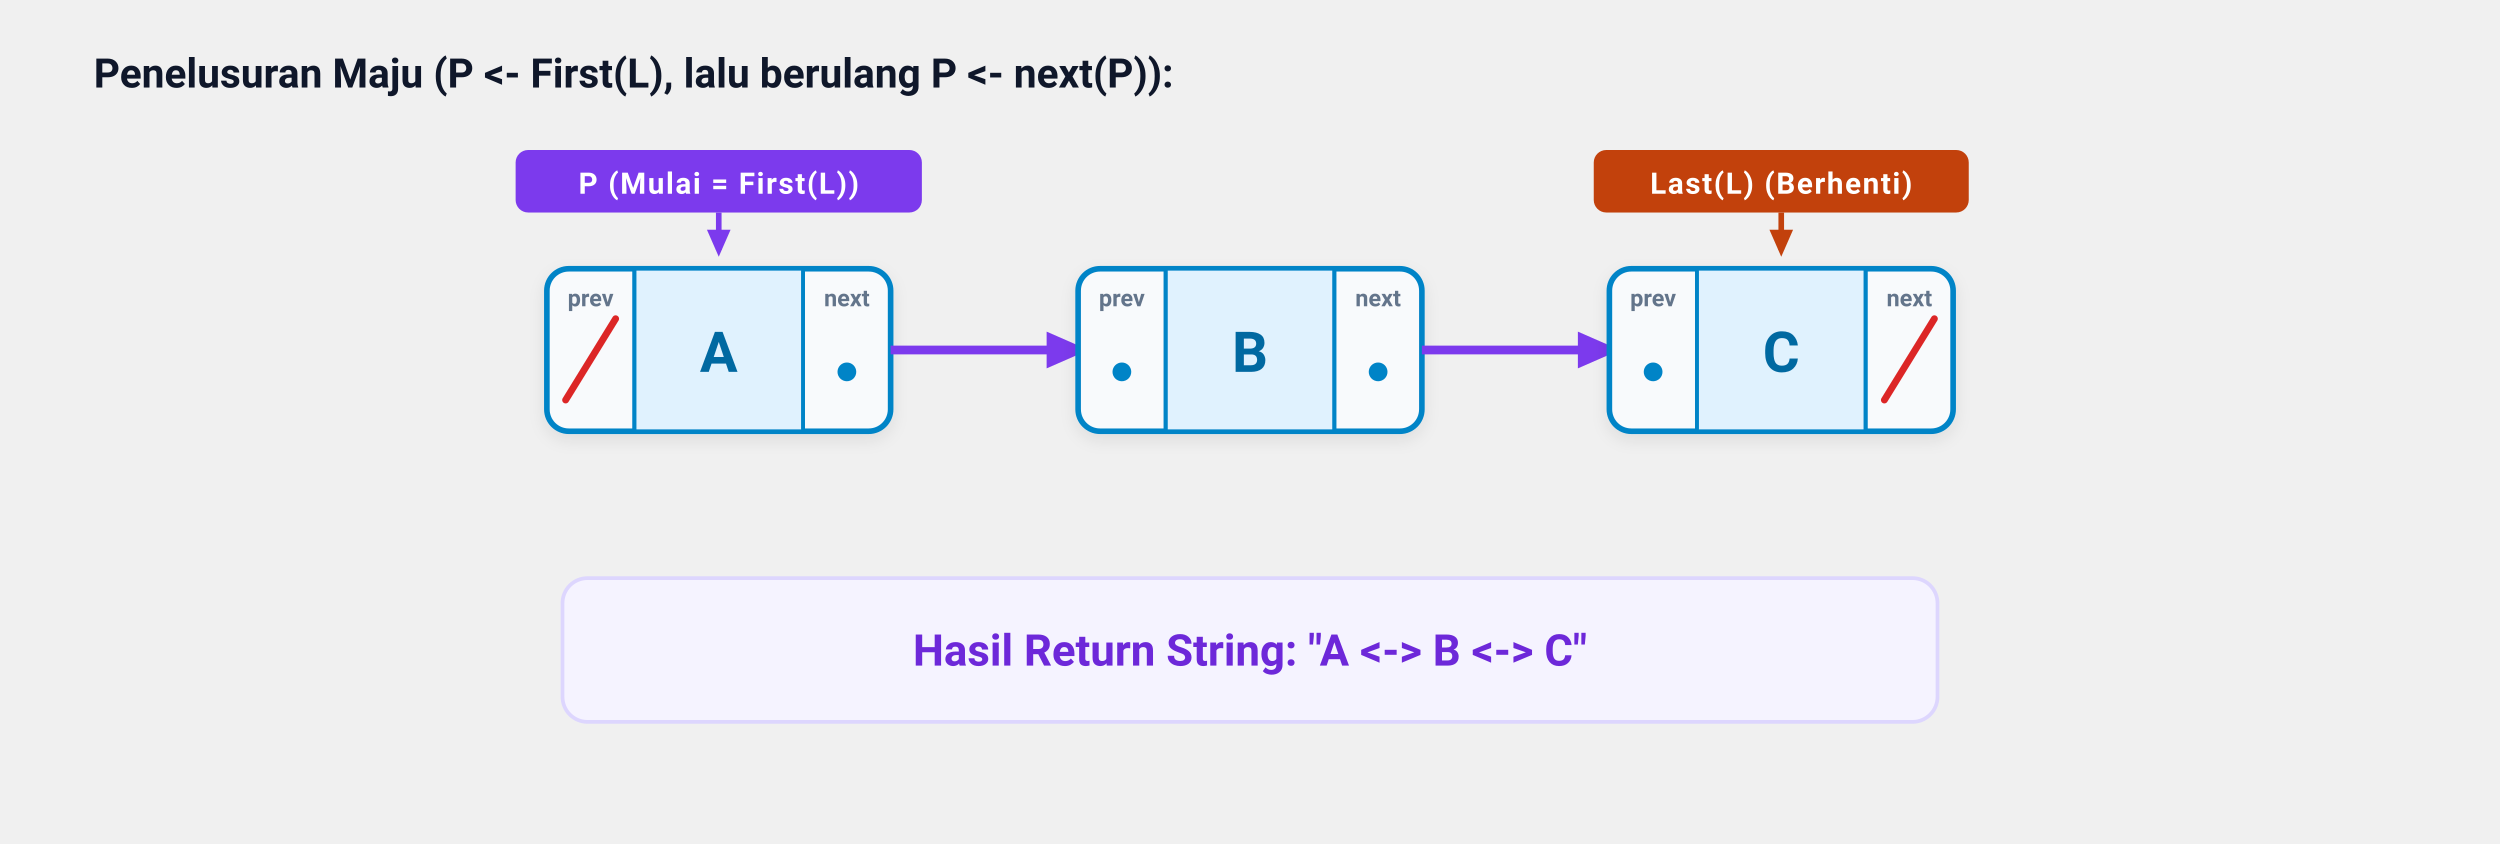
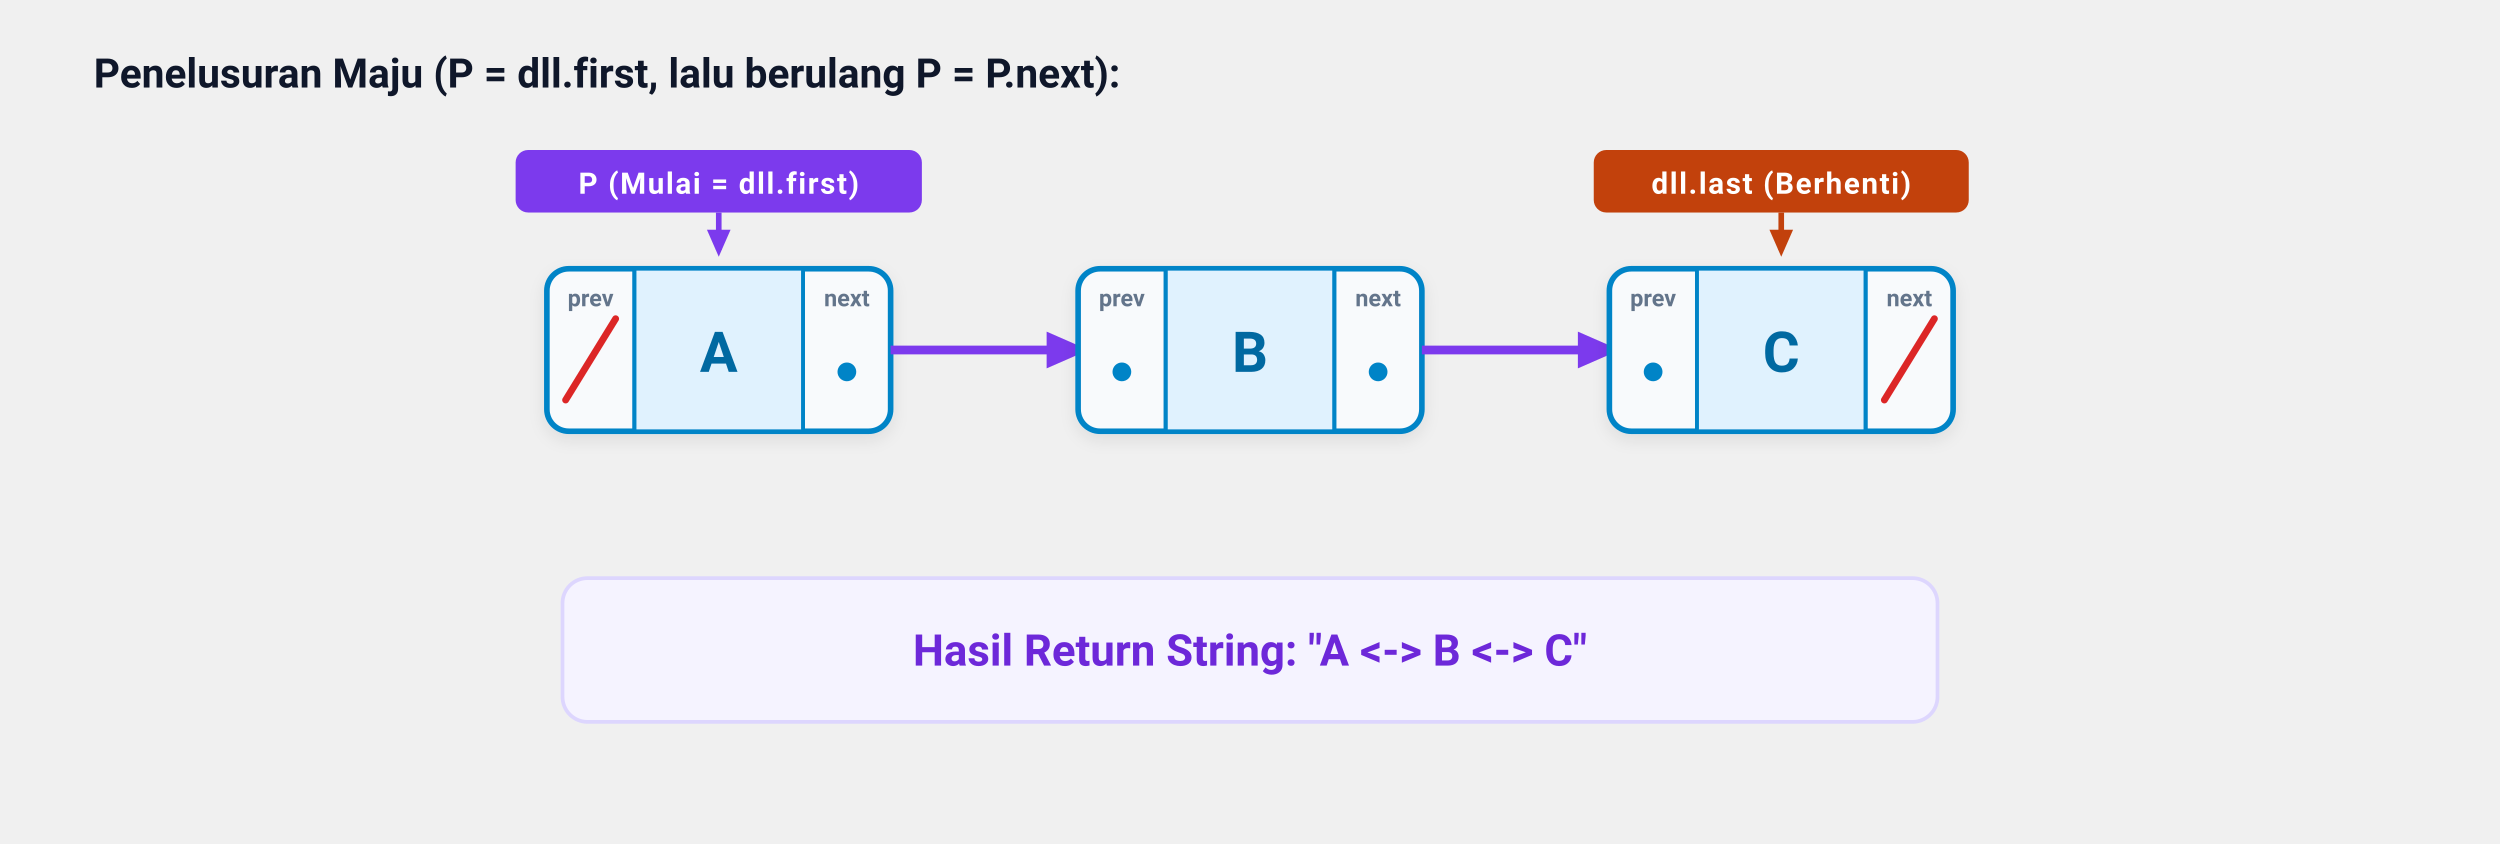
<svg xmlns="http://www.w3.org/2000/svg" viewBox="0 0 800 270" width="100%" height="auto" style="max-width: 800px; background: #FFFFFF; border-radius: 12px; border: 1px solid #CBD5E1; font-family: -apple-system, BlinkMacSystemFont, 'Segoe UI', Roboto, Helvetica, Arial, sans-serif;">
  <defs>
    <marker id="arrow-blue" viewBox="0 0 10 10" refX="6" refY="5" markerWidth="6" markerHeight="6" orient="auto-start-reverse">
      <path d="M 0 1.5 L 8 5 L 0 8.5 z" fill="#0284C7" />
    </marker>
    <marker id="arrow-orange" viewBox="0 0 10 10" refX="6" refY="5" markerWidth="6" markerHeight="6" orient="auto-start-reverse">
      <path d="M 0 1.5 L 8 5 L 0 8.5 z" fill="#EA580C" />
    </marker>
    <marker id="arrow-first" viewBox="0 0 10 10" refX="6" refY="5" markerWidth="6" markerHeight="6" orient="auto-start-reverse">
      <path d="M 0 1.5 L 8 5 L 0 8.5 z" fill="#0369A1" />
    </marker>
    <marker id="arrow-last" viewBox="0 0 10 10" refX="6" refY="5" markerWidth="6" markerHeight="6" orient="auto-start-reverse">
      <path d="M 0 1.5 L 8 5 L 0 8.5 z" fill="#C2410C" />
    </marker>
    <marker id="arrow-p" viewBox="0 0 10 10" refX="6" refY="5" markerWidth="6" markerHeight="6" orient="auto-start-reverse">
      <path d="M 0 1.5 L 8 5 L 0 8.5 z" fill="#7C3AED" />
    </marker>
    <marker id="arrow-q" viewBox="0 0 10 10" refX="6" refY="5" markerWidth="6" markerHeight="6" orient="auto-start-reverse">
      <path d="M 0 1.5 L 8 5 L 0 8.5 z" fill="#0891B2" />
    </marker>
    <filter id="shadow" x="-5%" y="-10%" width="110%" height="130%">
      <feDropShadow dx="0" dy="2" stdDeviation="2.5" flood-color="#0F172A" flood-opacity="0.08" />
    </filter>
  </defs>
-   <text x="30" y="28" font-size="13" font-weight="bold" fill="#0F172A">Penelusuran Maju (P &lt;- First(L), lalu berulang P &lt;- next(P)):</text>
+   <text x="30" y="28" font-size="13" font-weight="bold" fill="#0F172A">Penelusuran Maju (P = dll.first, lalu berulang P = P.next):</text>
  <g transform="translate(165.0, 48)">
    <rect x="0" y="0" width="130" height="20" rx="4" fill="#7C3AED" />
-     <text x="65.0" y="14" font-size="9.5" font-weight="bold" fill="#FFFFFF" text-anchor="middle" letter-spacing="0.5">P (Mulai = First(L))</text>
+     <text x="65.0" y="14" font-size="9.5" font-weight="bold" fill="#FFFFFF" text-anchor="middle" letter-spacing="0.5">P (Mulai = dll.first)</text>
  </g>
  <line x1="230" y1="68" x2="230" y2="80" stroke="#7C3AED" stroke-width="1.8" marker-end="url(#arrow-p)" />
  <g transform="translate(510.0, 48)">
    <rect x="0" y="0" width="120" height="20" rx="4" fill="#C2410C" />
-     <text x="60.0" y="14" font-size="9.5" font-weight="bold" fill="#FFFFFF" text-anchor="middle" letter-spacing="0.5">Last(L) (Berhenti)</text>
+     <text x="60.0" y="14" font-size="9.5" font-weight="bold" fill="#FFFFFF" text-anchor="middle" letter-spacing="0.5">dll.last (Berhenti)</text>
  </g>
  <line x1="570" y1="68" x2="570" y2="80" stroke="#C2410C" stroke-width="1.8" marker-end="url(#arrow-last)" />
  <g transform="translate(175, 86)" filter="url(#shadow)">
    <rect x="0" y="0" width="110" height="52" rx="7" fill="#F8FAFC" stroke="#0284C7" stroke-width="1.8" />
    <rect x="28" y="0" width="54" height="52" fill="#E0F2FE" stroke="#0284C7" stroke-width="1.2" />
    <line x1="28" y1="0" x2="28" y2="52" stroke="#0284C7" stroke-width="1.2" />
    <line x1="82" y1="0" x2="82" y2="52" stroke="#0284C7" stroke-width="1.2" />
    <text x="14.0" y="12" font-size="7.5" fill="#64748B" text-anchor="middle" font-weight="600">prev</text>
    <text x="55.0" y="33" font-size="18" font-weight="bold" fill="#0369A1" text-anchor="middle">A</text>
    <text x="96.0" y="12" font-size="7.5" fill="#64748B" text-anchor="middle" font-weight="600">next</text>
    <line x1="6" y1="42" x2="22" y2="16" stroke="#DC2626" stroke-width="2.2" stroke-linecap="round" />
    <circle cx="96.0" cy="33.0" r="3" fill="#0284C7" />
  </g>
  <line x1="285" y1="112" x2="345" y2="112" stroke="#7C3AED" stroke-width="2.8" marker-end="url(#arrow-p)" />
  <g transform="translate(345, 86)" filter="url(#shadow)">
    <rect x="0" y="0" width="110" height="52" rx="7" fill="#F8FAFC" stroke="#0284C7" stroke-width="1.8" />
    <rect x="28" y="0" width="54" height="52" fill="#E0F2FE" stroke="#0284C7" stroke-width="1.2" />
    <line x1="28" y1="0" x2="28" y2="52" stroke="#0284C7" stroke-width="1.2" />
    <line x1="82" y1="0" x2="82" y2="52" stroke="#0284C7" stroke-width="1.2" />
    <text x="14.0" y="12" font-size="7.5" fill="#64748B" text-anchor="middle" font-weight="600">prev</text>
    <text x="55.0" y="33" font-size="18" font-weight="bold" fill="#0369A1" text-anchor="middle">B</text>
    <text x="96.0" y="12" font-size="7.5" fill="#64748B" text-anchor="middle" font-weight="600">next</text>
    <circle cx="14.0" cy="33.0" r="3" fill="#0284C7" />
    <circle cx="96.0" cy="33.0" r="3" fill="#0284C7" />
  </g>
  <line x1="455" y1="112" x2="515" y2="112" stroke="#7C3AED" stroke-width="2.8" marker-end="url(#arrow-p)" />
  <g transform="translate(515, 86)" filter="url(#shadow)">
    <rect x="0" y="0" width="110" height="52" rx="7" fill="#F8FAFC" stroke="#0284C7" stroke-width="1.8" />
    <rect x="28" y="0" width="54" height="52" fill="#E0F2FE" stroke="#0284C7" stroke-width="1.2" />
    <line x1="28" y1="0" x2="28" y2="52" stroke="#0284C7" stroke-width="1.2" />
    <line x1="82" y1="0" x2="82" y2="52" stroke="#0284C7" stroke-width="1.2" />
    <text x="14.0" y="12" font-size="7.5" fill="#64748B" text-anchor="middle" font-weight="600">prev</text>
    <text x="55.0" y="33" font-size="18" font-weight="bold" fill="#0369A1" text-anchor="middle">C</text>
    <text x="96.0" y="12" font-size="7.5" fill="#64748B" text-anchor="middle" font-weight="600">next</text>
    <circle cx="14.0" cy="33.0" r="3" fill="#0284C7" />
    <line x1="88" y1="42" x2="104" y2="16" stroke="#DC2626" stroke-width="2.2" stroke-linecap="round" />
  </g>
  <g transform="translate(180, 185)">
    <rect x="0" y="0" width="440" height="46" rx="8" fill="#F5F3FF" stroke="#DDD6FE" stroke-width="1.2" />
    <text x="220" y="28" font-size="14" font-weight="bold" fill="#6D28D9" text-anchor="middle">Hasil Return String:  "A &lt;-&gt; B &lt;-&gt; C"</text>
  </g>
</svg>
